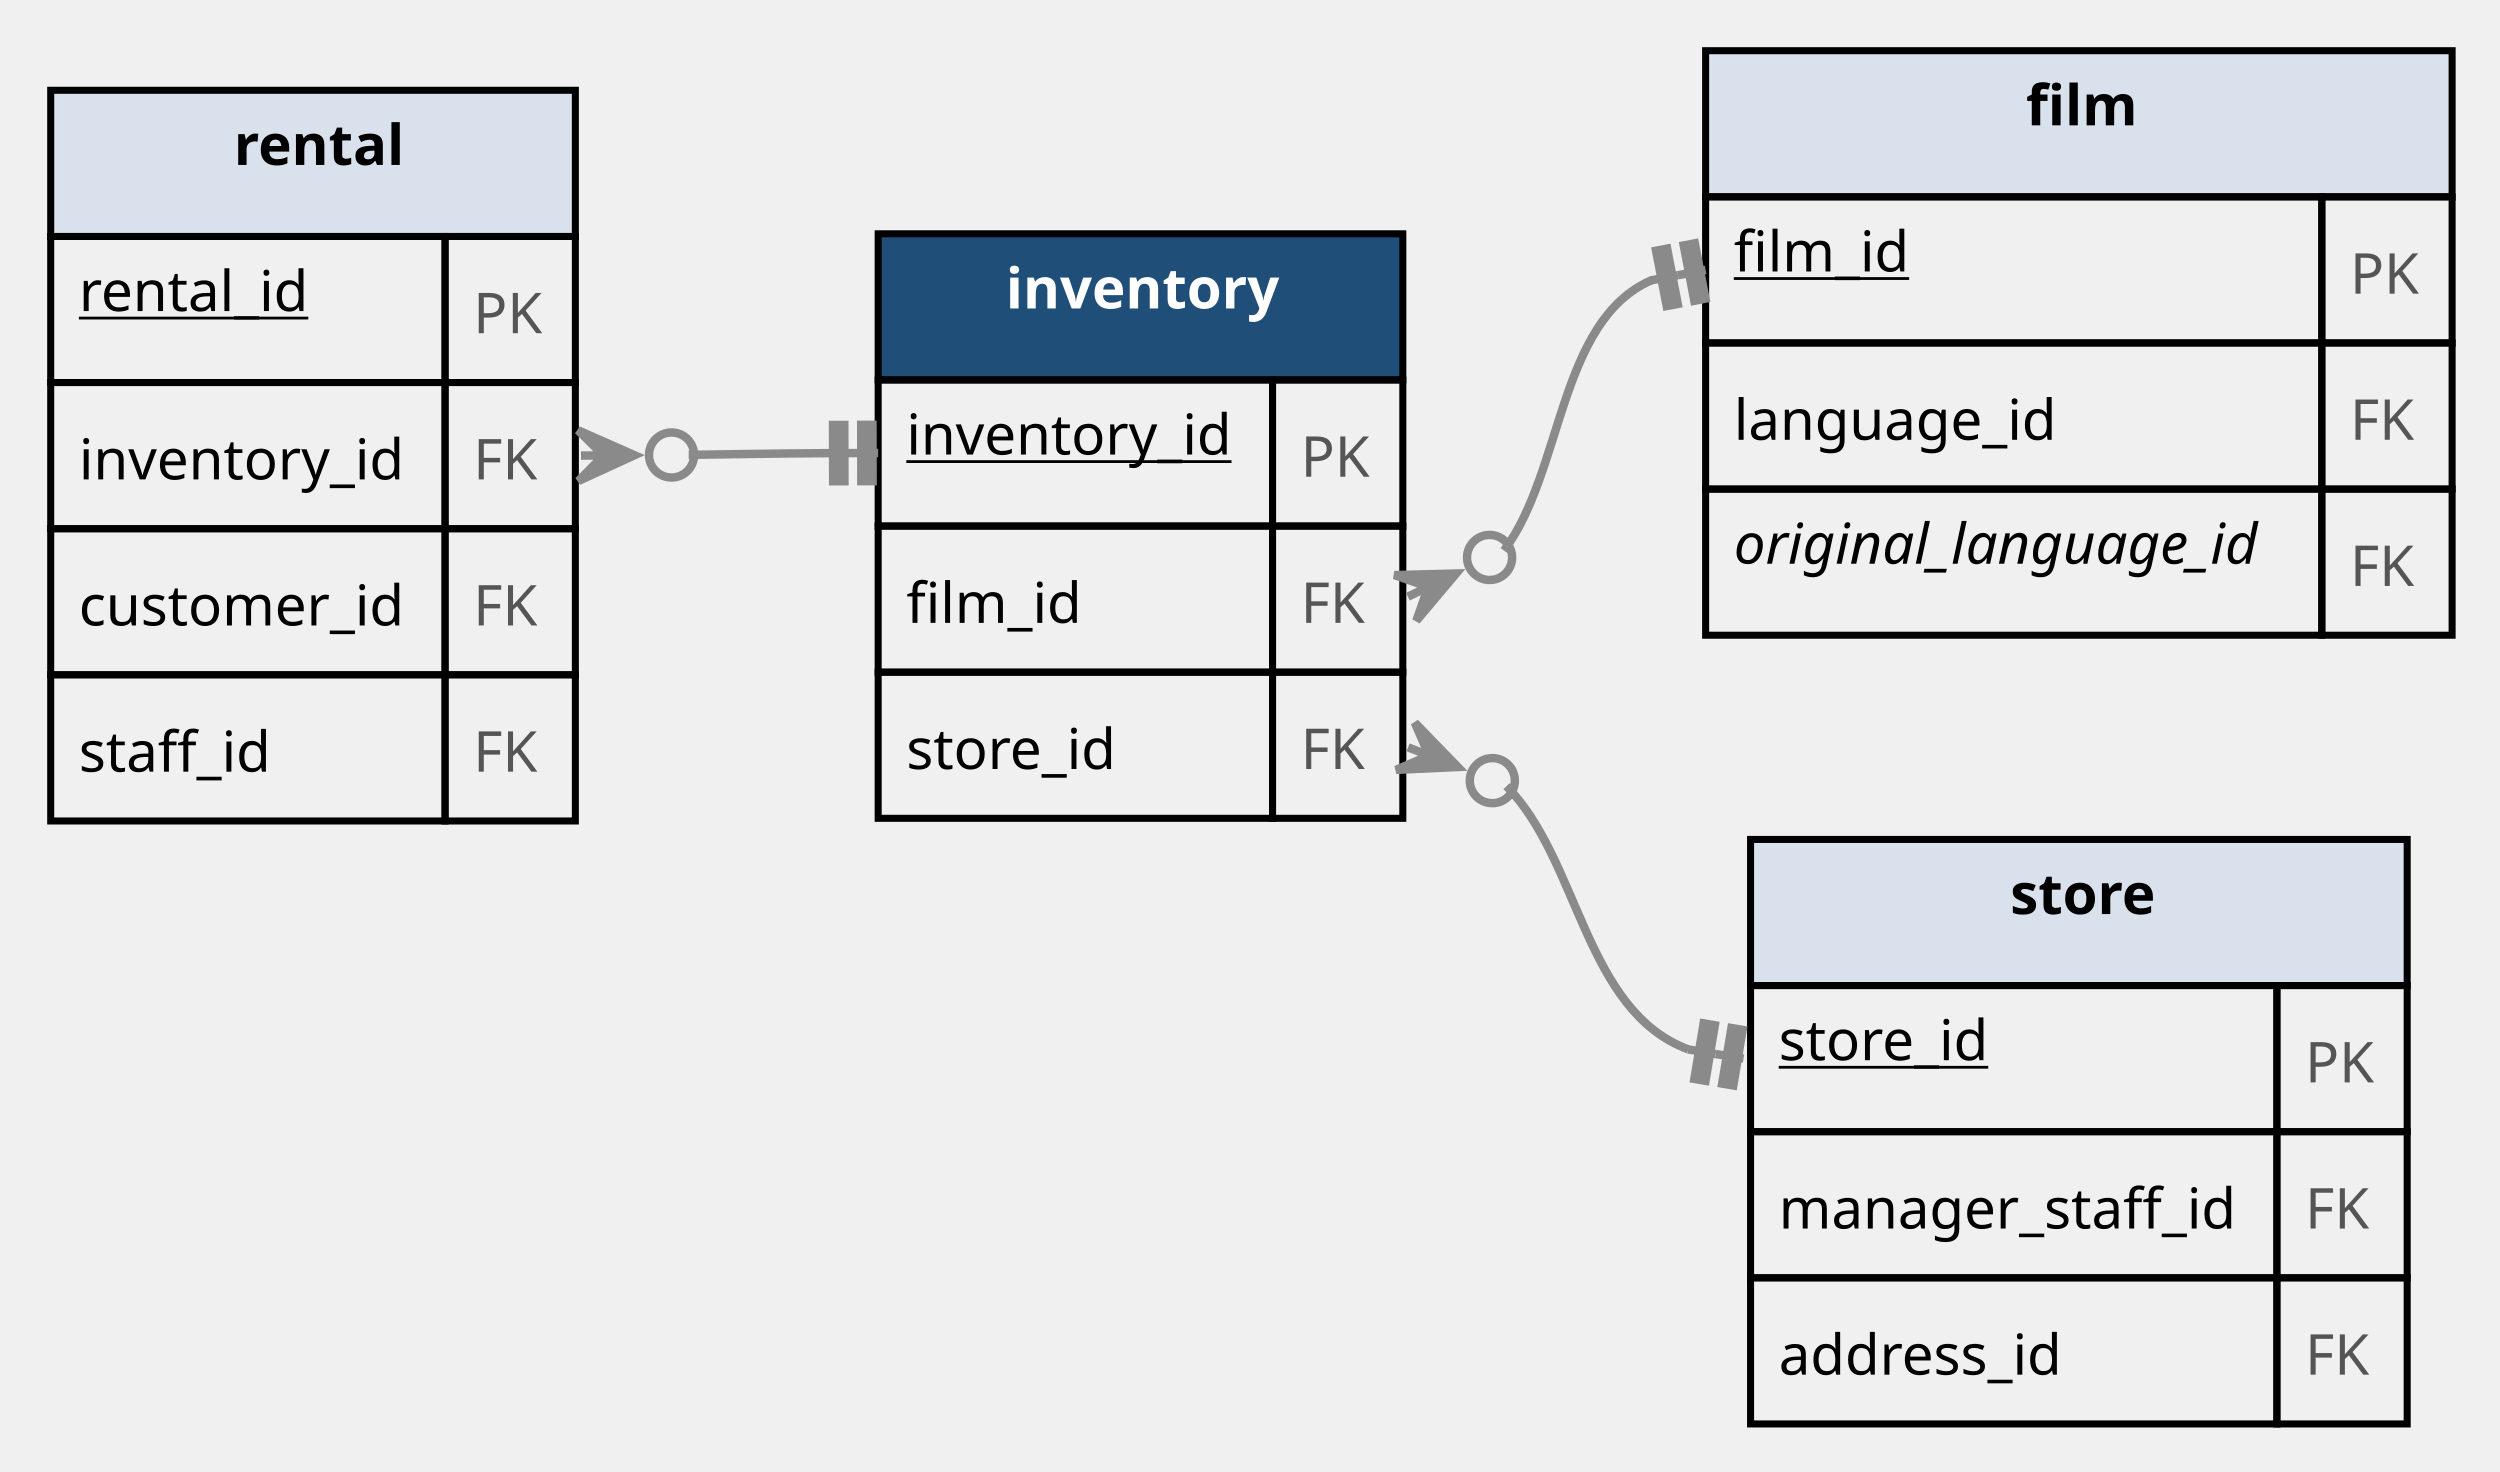
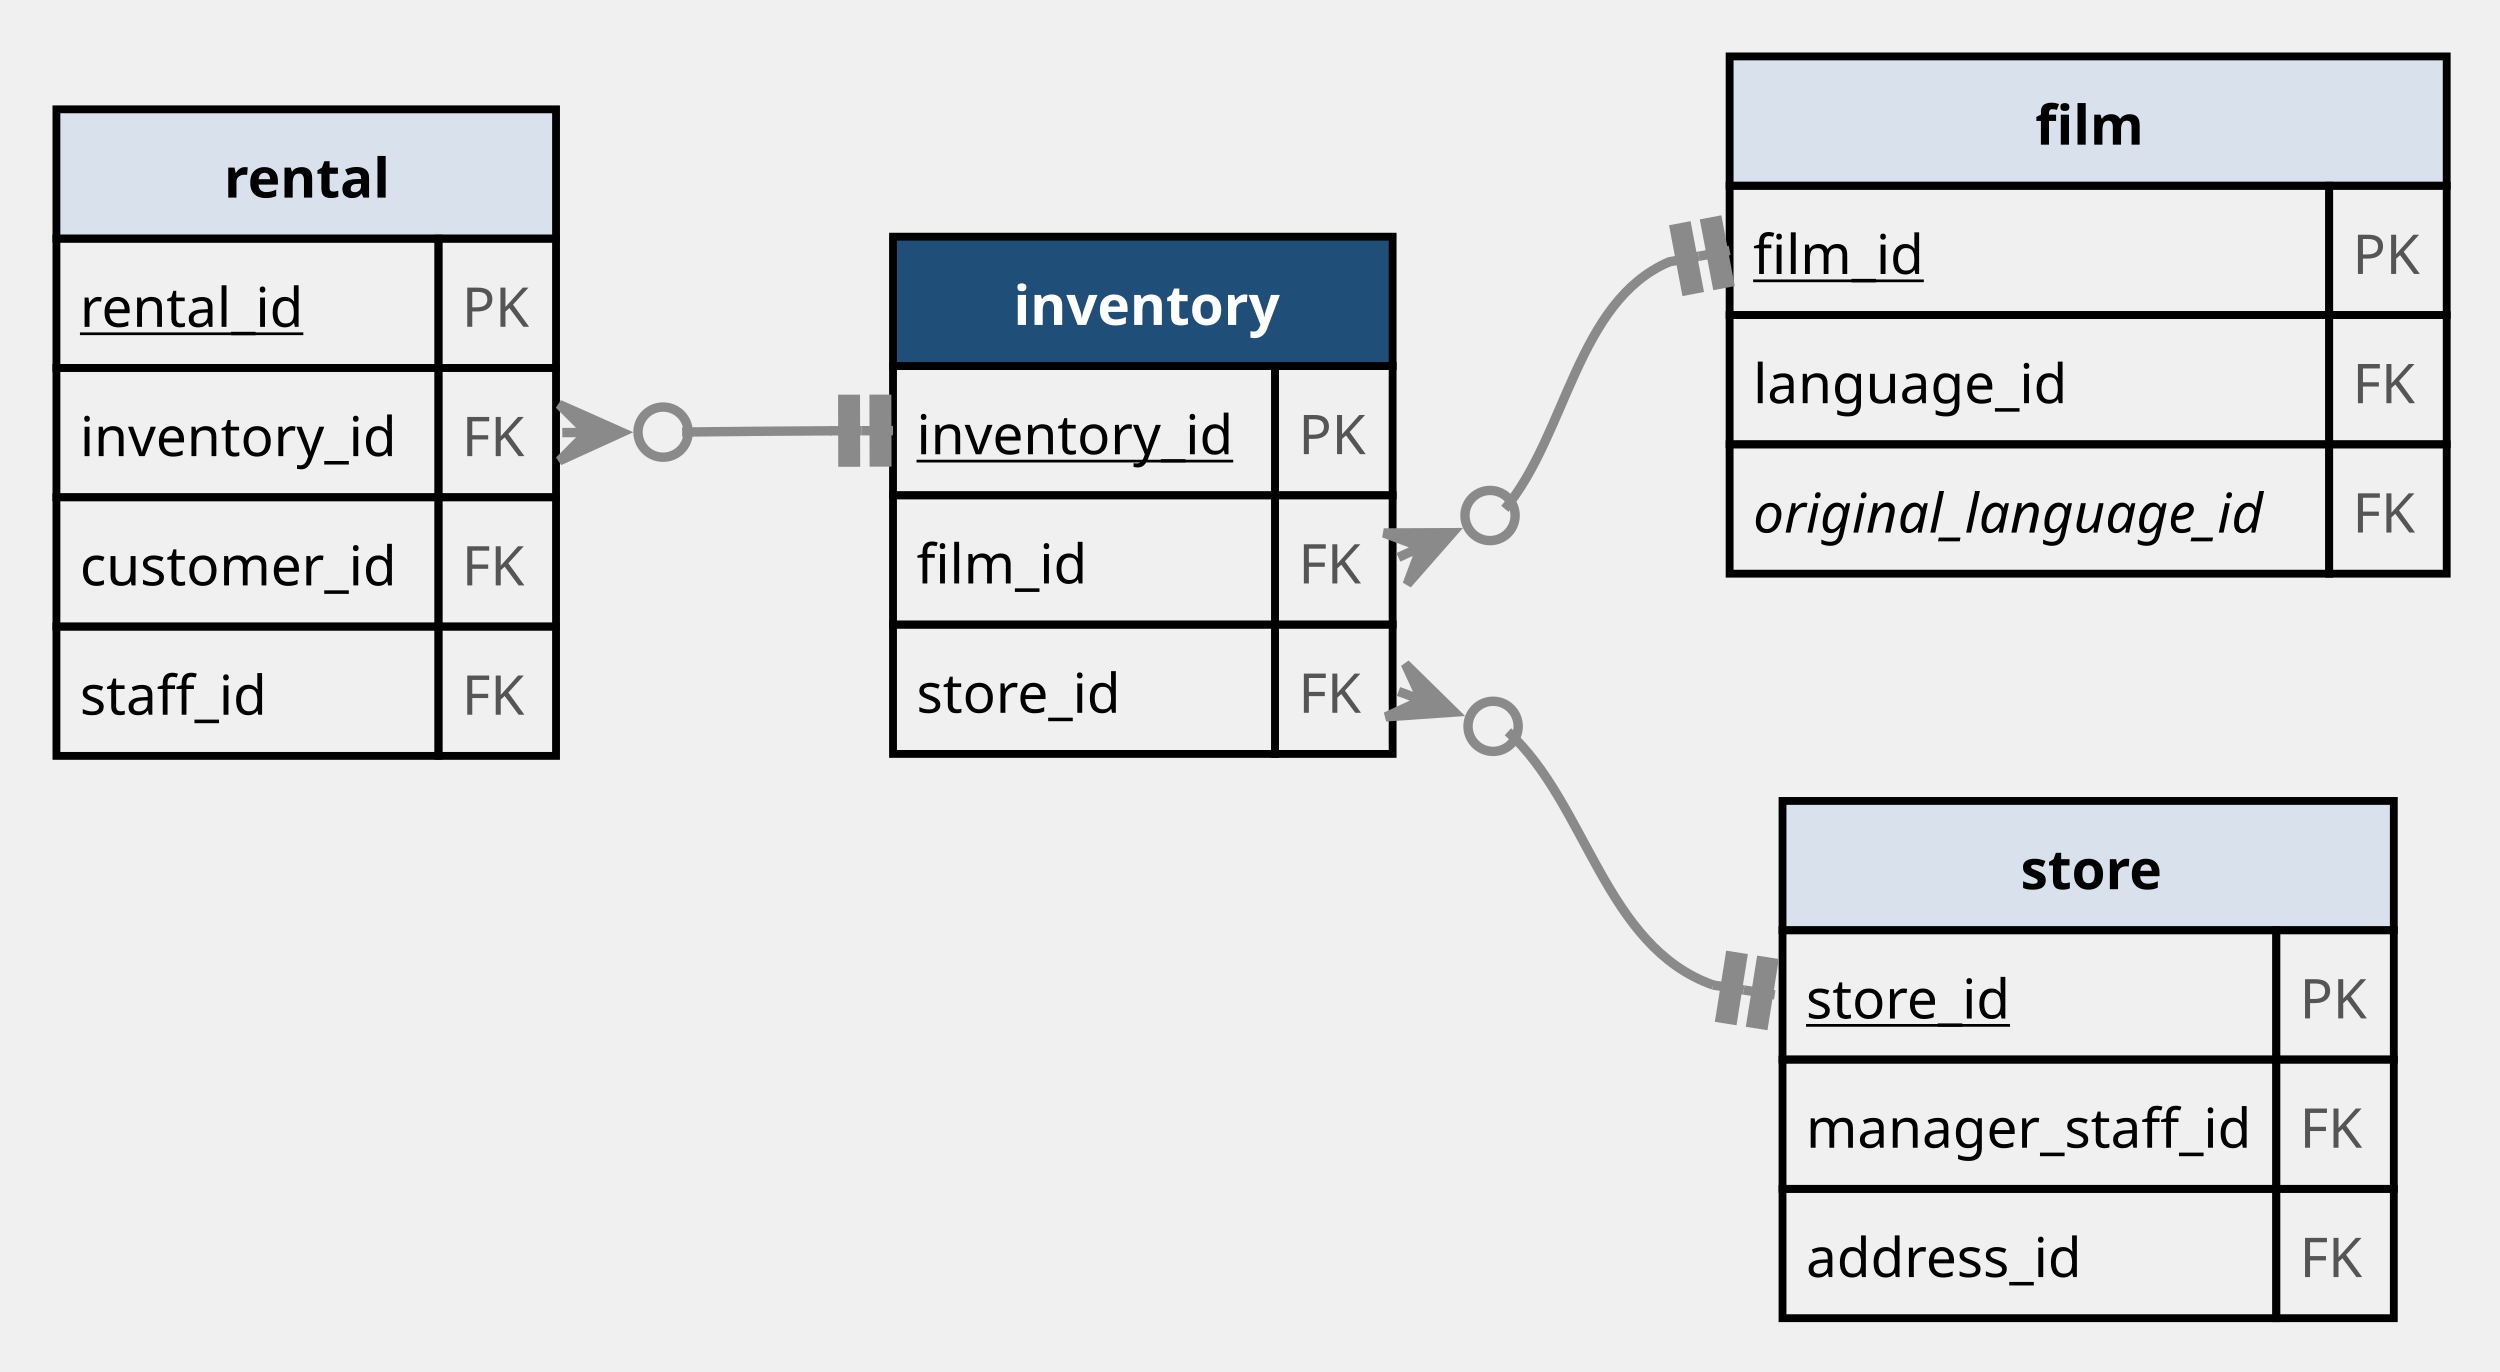
- <svg xmlns="http://www.w3.org/2000/svg" width="355pt" height="209pt" viewBox="0.00 0.00 355.00 209.00">
-   <g id="graph0" class="graph" transform="scale(1 1) rotate(0) translate(7.2 202.2)">
+ <svg xmlns="http://www.w3.org/2000/svg" width="319pt" height="175pt" viewBox="0.00 0.00 319.00 175.00">
+   <g id="graph0" class="graph" transform="scale(1 1) rotate(0) translate(7.2 168.2)">
    <g id="node1" class="node">
-       <polygon fill="#1f4e79" stroke="none" points="117.5,-148.25 117.5,-169 192,-169 192,-148.25 117.5,-148.25" />
-       <polygon fill="none" stroke="#000000" points="117.5,-148.25 117.5,-169 192,-169 192,-148.25 117.5,-148.25" />
-       <text xml:space="preserve" text-anchor="start" x="135.62" y="-158.4" font-family="Noto Sans KR" font-weight="bold" font-size="8.00" fill="#ffffff">inventory</text>
-       <polygon fill="none" stroke="#000000" points="117.5,-127.5 117.5,-148.25 173.5,-148.25 173.5,-127.5 117.5,-127.5" />
-       <text xml:space="preserve" text-anchor="start" x="121.5" y="-137.65" font-family="Noto Sans KR" text-decoration="underline" font-size="8.00">inventory_id</text>
-       <polygon fill="none" stroke="#000000" points="173.5,-127.5 173.5,-148.25 192,-148.25 192,-127.5 173.5,-127.5" />
-       <text xml:space="preserve" text-anchor="start" x="177.5" y="-134.5" font-family="Noto Sans KR" font-size="8.00" fill="#555555">PK</text>
-       <polygon fill="none" stroke="#000000" points="117.5,-106.75 117.5,-127.5 173.5,-127.5 173.5,-106.75 117.5,-106.75" />
-       <text xml:space="preserve" text-anchor="start" x="121.5" y="-113.75" font-family="Noto Sans KR" font-size="8.00">film_id</text>
-       <polygon fill="none" stroke="#000000" points="173.5,-106.75 173.5,-127.5 192,-127.5 192,-106.75 173.5,-106.75" />
-       <text xml:space="preserve" text-anchor="start" x="177.5" y="-113.75" font-family="Noto Sans KR" font-size="8.00" fill="#555555">FK</text>
-       <polygon fill="none" stroke="#000000" points="117.5,-86 117.5,-106.75 173.5,-106.75 173.5,-86 117.5,-86" />
-       <text xml:space="preserve" text-anchor="start" x="121.5" y="-93" font-family="Noto Sans KR" font-size="8.00">store_id</text>
-       <polygon fill="none" stroke="#000000" points="173.5,-86 173.5,-106.75 192,-106.75 192,-86 173.5,-86" />
-       <text xml:space="preserve" text-anchor="start" x="177.5" y="-93" font-family="Noto Sans KR" font-size="8.00" fill="#555555">FK</text>
+       <polygon fill="#1f4e79" stroke="none" points="106.75,-121.5 106.75,-138 170.5,-138 170.5,-121.5 106.75,-121.5" />
+       <polygon fill="none" stroke="#000000" points="106.75,-121.5 106.75,-138 170.5,-138 170.5,-121.5 106.75,-121.5" />
+       <text xml:space="preserve" text-anchor="start" x="122.12" y="-126.74" font-family="Noto Sans KR" font-weight="bold" font-size="7.00" fill="#ffffff">inventory</text>
+       <polygon fill="none" stroke="#000000" points="106.75,-105 106.75,-121.5 155.5,-121.5 155.5,-105 106.75,-105" />
+       <text xml:space="preserve" text-anchor="start" x="109.75" y="-110.24" font-family="Noto Sans KR" text-decoration="underline" font-size="7.00">inventory_id</text>
+       <polygon fill="none" stroke="#000000" points="155.5,-105 155.5,-121.5 170.5,-121.5 170.5,-105 155.5,-105" />
+       <text xml:space="preserve" text-anchor="start" x="158.5" y="-110.25" font-family="Noto Sans KR" font-size="7.00" fill="#555555">PK</text>
+       <polygon fill="none" stroke="#000000" points="106.75,-88.5 106.75,-105 155.5,-105 155.5,-88.5 106.75,-88.5" />
+       <text xml:space="preserve" text-anchor="start" x="109.75" y="-93.75" font-family="Noto Sans KR" font-size="7.00">film_id</text>
+       <polygon fill="none" stroke="#000000" points="155.5,-88.5 155.5,-105 170.5,-105 170.5,-88.5 155.5,-88.5" />
+       <text xml:space="preserve" text-anchor="start" x="158.5" y="-93.75" font-family="Noto Sans KR" font-size="7.00" fill="#555555">FK</text>
+       <polygon fill="none" stroke="#000000" points="106.75,-72 106.75,-88.5 155.5,-88.5 155.5,-72 106.75,-72" />
+       <text xml:space="preserve" text-anchor="start" x="109.75" y="-77.25" font-family="Noto Sans KR" font-size="7.00">store_id</text>
+       <polygon fill="none" stroke="#000000" points="155.5,-72 155.5,-88.5 170.5,-88.5 170.5,-72 155.5,-72" />
+       <text xml:space="preserve" text-anchor="start" x="158.5" y="-77.25" font-family="Noto Sans KR" font-size="7.00" fill="#555555">FK</text>
    </g>
    <g id="node2" class="node">
-       <polygon fill="#d9e2ec" stroke="none" points="235,-174.25 235,-195 341,-195 341,-174.25 235,-174.25" />
-       <polygon fill="none" stroke="#000000" points="235,-174.25 235,-195 341,-195 341,-174.25 235,-174.25" />
-       <text xml:space="preserve" text-anchor="start" x="280.5" y="-184.4" font-family="Noto Sans KR" font-weight="bold" font-size="8.00" fill="#000000">film</text>
-       <polygon fill="none" stroke="#000000" points="235,-153.5 235,-174.25 322.5,-174.25 322.5,-153.5 235,-153.5" />
-       <text xml:space="preserve" text-anchor="start" x="239" y="-163.65" font-family="Noto Sans KR" text-decoration="underline" font-size="8.00">film_id</text>
-       <polygon fill="none" stroke="#000000" points="322.5,-153.5 322.5,-174.25 341,-174.25 341,-153.5 322.5,-153.5" />
-       <text xml:space="preserve" text-anchor="start" x="326.5" y="-160.5" font-family="Noto Sans KR" font-size="8.00" fill="#555555">PK</text>
-       <polygon fill="none" stroke="#000000" points="235,-132.75 235,-153.5 322.5,-153.5 322.5,-132.75 235,-132.75" />
-       <text xml:space="preserve" text-anchor="start" x="239" y="-139.75" font-family="Noto Sans KR" font-size="8.00">language_id</text>
-       <polygon fill="none" stroke="#000000" points="322.5,-132.75 322.5,-153.5 341,-153.5 341,-132.75 322.5,-132.75" />
-       <text xml:space="preserve" text-anchor="start" x="326.5" y="-139.75" font-family="Noto Sans KR" font-size="8.00" fill="#555555">FK</text>
-       <polygon fill="none" stroke="#000000" points="235,-112 235,-132.75 322.5,-132.75 322.5,-112 235,-112" />
-       <text xml:space="preserve" text-anchor="start" x="239" y="-122.15" font-family="Noto Sans KR" font-style="italic" font-size="8.00">original_language_id</text>
-       <polygon fill="none" stroke="#000000" points="322.5,-112 322.5,-132.75 341,-132.75 341,-112 322.5,-112" />
-       <text xml:space="preserve" text-anchor="start" x="326.5" y="-119" font-family="Noto Sans KR" font-size="8.00" fill="#555555">FK</text>
+       <polygon fill="#d9e2ec" stroke="none" points="213.5,-144.5 213.5,-161 305,-161 305,-144.5 213.5,-144.5" />
+       <polygon fill="none" stroke="#000000" points="213.5,-144.5 213.5,-161 305,-161 305,-144.5 213.5,-144.5" />
+       <text xml:space="preserve" text-anchor="start" x="252.5" y="-149.74" font-family="Noto Sans KR" font-weight="bold" font-size="7.00" fill="#000000">film</text>
+       <polygon fill="none" stroke="#000000" points="213.5,-128 213.5,-144.5 290,-144.5 290,-128 213.5,-128" />
+       <text xml:space="preserve" text-anchor="start" x="216.5" y="-133.24" font-family="Noto Sans KR" text-decoration="underline" font-size="7.00">film_id</text>
+       <polygon fill="none" stroke="#000000" points="290,-128 290,-144.5 305,-144.5 305,-128 290,-128" />
+       <text xml:space="preserve" text-anchor="start" x="293" y="-133.25" font-family="Noto Sans KR" font-size="7.00" fill="#555555">PK</text>
+       <polygon fill="none" stroke="#000000" points="213.5,-111.5 213.5,-128 290,-128 290,-111.5 213.5,-111.5" />
+       <text xml:space="preserve" text-anchor="start" x="216.5" y="-116.75" font-family="Noto Sans KR" font-size="7.00">language_id</text>
+       <polygon fill="none" stroke="#000000" points="290,-111.5 290,-128 305,-128 305,-111.5 290,-111.5" />
+       <text xml:space="preserve" text-anchor="start" x="293" y="-116.75" font-family="Noto Sans KR" font-size="7.00" fill="#555555">FK</text>
+       <polygon fill="none" stroke="#000000" points="213.5,-95 213.5,-111.5 290,-111.5 290,-95 213.5,-95" />
+       <text xml:space="preserve" text-anchor="start" x="216.5" y="-100.24" font-family="Noto Sans KR" font-style="italic" font-size="7.00">original_language_id</text>
+       <polygon fill="none" stroke="#000000" points="290,-95 290,-111.5 305,-111.5 305,-95 290,-95" />
+       <text xml:space="preserve" text-anchor="start" x="293" y="-100.25" font-family="Noto Sans KR" font-size="7.00" fill="#555555">FK</text>
    </g>
    <g id="edge1" class="edge">
-       <path fill="none" stroke="#8a8a8a" stroke-width="1.2" d="M206.36,-124.02C214.78,-135.2 214.08,-156.6 227.29,-162.4" />
-       <polygon fill="#8a8a8a" stroke="#8a8a8a" stroke-width="1.2" points="199.57,-120.76 193.92,-114.05 195.61,-118.86 192.72,-117.47 192.72,-117.47 192.72,-117.47 195.61,-118.86 190.8,-120.54 199.57,-120.76" />
-       <ellipse fill="none" stroke="#8a8a8a" stroke-width="1.2" cx="204.32" cy="-123.04" rx="3.2" ry="3.2" />
-       <polygon fill="#8a8a8a" stroke="#8a8a8a" stroke-width="1.2" points="234.97,-159.8 233.46,-167.65 231.89,-167.35 233.4,-159.49 234.97,-159.8" />
-       <polyline fill="none" stroke="#8a8a8a" stroke-width="1.2" points="235,-163.88 231.07,-163.12" />
-       <polygon fill="#8a8a8a" stroke="#8a8a8a" stroke-width="1.2" points="231.04,-159.04 229.53,-166.9 227.96,-166.6 229.47,-158.74 231.04,-159.04" />
-       <polyline fill="none" stroke="#8a8a8a" stroke-width="1.2" points="231.07,-163.12 227.14,-162.37" />
+       <path fill="none" stroke="#8a8a8a" stroke-width="1.2" d="M184.82,-103.27C192.71,-112.74 193.99,-129.71 205.77,-134.78" />
+       <polygon fill="#8a8a8a" stroke="#8a8a8a" stroke-width="1.2" points="178.15,-100.23 172.36,-93.64 174.14,-98.41 171.23,-97.08 171.23,-97.08 171.23,-97.08 174.14,-98.41 169.37,-100.19 178.15,-100.23" />
+       <ellipse fill="none" stroke="#8a8a8a" stroke-width="1.2" cx="182.93" cy="-102.42" rx="3.2" ry="3.2" />
+       <polygon fill="#8a8a8a" stroke="#8a8a8a" stroke-width="1.2" points="213.46,-132.17 211.97,-140.03 210.39,-139.73 211.89,-131.87 213.46,-132.17" />
+       <polyline fill="none" stroke="#8a8a8a" stroke-width="1.2" points="213.5,-136.25 209.57,-135.5" />
+       <polygon fill="#8a8a8a" stroke="#8a8a8a" stroke-width="1.2" points="209.53,-131.42 208.04,-139.28 206.47,-138.98 207.96,-131.12 209.53,-131.42" />
+       <polyline fill="none" stroke="#8a8a8a" stroke-width="1.2" points="209.57,-135.5 205.64,-134.76" />
    </g>
    <g id="node3" class="node">
-       <polygon fill="#d9e2ec" stroke="none" points="241.38,-62.25 241.38,-83 334.62,-83 334.62,-62.25 241.38,-62.25" />
-       <polygon fill="none" stroke="#000000" points="241.38,-62.25 241.38,-83 334.62,-83 334.62,-62.25 241.38,-62.25" />
-       <text xml:space="preserve" text-anchor="start" x="278.25" y="-72.4" font-family="Noto Sans KR" font-weight="bold" font-size="8.00" fill="#000000">store</text>
-       <polygon fill="none" stroke="#000000" points="241.38,-41.5 241.38,-62.25 316.12,-62.25 316.12,-41.5 241.38,-41.5" />
-       <text xml:space="preserve" text-anchor="start" x="245.38" y="-51.65" font-family="Noto Sans KR" text-decoration="underline" font-size="8.00">store_id</text>
-       <polygon fill="none" stroke="#000000" points="316.12,-41.5 316.12,-62.25 334.62,-62.25 334.62,-41.5 316.12,-41.5" />
-       <text xml:space="preserve" text-anchor="start" x="320.12" y="-48.5" font-family="Noto Sans KR" font-size="8.00" fill="#555555">PK</text>
-       <polygon fill="none" stroke="#000000" points="241.38,-20.75 241.38,-41.5 316.12,-41.5 316.12,-20.75 241.38,-20.75" />
-       <text xml:space="preserve" text-anchor="start" x="245.38" y="-27.75" font-family="Noto Sans KR" font-size="8.00">manager_staff_id</text>
-       <polygon fill="none" stroke="#000000" points="316.12,-20.75 316.12,-41.5 334.62,-41.5 334.62,-20.75 316.12,-20.75" />
-       <text xml:space="preserve" text-anchor="start" x="320.12" y="-27.75" font-family="Noto Sans KR" font-size="8.00" fill="#555555">FK</text>
-       <polygon fill="none" stroke="#000000" points="241.38,0 241.38,-20.75 316.12,-20.75 316.12,0 241.38,0" />
-       <text xml:space="preserve" text-anchor="start" x="245.38" y="-7" font-family="Noto Sans KR" font-size="8.00">address_id</text>
-       <polygon fill="none" stroke="#000000" points="316.12,0 316.12,-20.75 334.62,-20.75 334.62,0 316.12,0" />
-       <text xml:space="preserve" text-anchor="start" x="320.12" y="-7" font-family="Noto Sans KR" font-size="8.00" fill="#555555">FK</text>
+       <polygon fill="#d9e2ec" stroke="none" points="220.25,-49.5 220.25,-66 298.25,-66 298.25,-49.5 220.25,-49.5" />
+       <polygon fill="none" stroke="#000000" points="220.25,-49.5 220.25,-66 298.25,-66 298.25,-49.5 220.25,-49.5" />
+       <text xml:space="preserve" text-anchor="start" x="250.62" y="-54.74" font-family="Noto Sans KR" font-weight="bold" font-size="7.00" fill="#000000">store</text>
+       <polygon fill="none" stroke="#000000" points="220.25,-33 220.25,-49.5 283.25,-49.5 283.25,-33 220.25,-33" />
+       <text xml:space="preserve" text-anchor="start" x="223.25" y="-38.24" font-family="Noto Sans KR" text-decoration="underline" font-size="7.00">store_id</text>
+       <polygon fill="none" stroke="#000000" points="283.25,-33 283.25,-49.5 298.25,-49.5 298.25,-33 283.25,-33" />
+       <text xml:space="preserve" text-anchor="start" x="286.25" y="-38.25" font-family="Noto Sans KR" font-size="7.00" fill="#555555">PK</text>
+       <polygon fill="none" stroke="#000000" points="220.25,-16.5 220.25,-33 283.25,-33 283.25,-16.5 220.25,-16.5" />
+       <text xml:space="preserve" text-anchor="start" x="223.25" y="-21.75" font-family="Noto Sans KR" font-size="7.00">manager_staff_id</text>
+       <polygon fill="none" stroke="#000000" points="283.25,-16.5 283.25,-33 298.25,-33 298.25,-16.5 283.25,-16.5" />
+       <text xml:space="preserve" text-anchor="start" x="286.25" y="-21.75" font-family="Noto Sans KR" font-size="7.00" fill="#555555">FK</text>
+       <polygon fill="none" stroke="#000000" points="220.25,0 220.25,-16.5 283.25,-16.5 283.25,0 220.25,0" />
+       <text xml:space="preserve" text-anchor="start" x="223.25" y="-5.25" font-family="Noto Sans KR" font-size="7.00">address_id</text>
+       <polygon fill="none" stroke="#000000" points="283.25,0 283.25,-16.5 298.25,-16.5 298.25,0 283.25,0" />
+       <text xml:space="preserve" text-anchor="start" x="286.25" y="-5.25" font-family="Noto Sans KR" font-size="7.00" fill="#555555">FK</text>
    </g>
    <g id="edge2" class="edge">
-       <path fill="none" stroke="#8a8a8a" stroke-width="1.2" d="M206.72,-90.56C217.09,-80.1 217.79,-58.69 232.53,-53.19" />
-       <polygon fill="#8a8a8a" stroke="#8a8a8a" stroke-width="1.2" points="199.81,-93.29 191.05,-92.88 195.72,-94.91 192.75,-96.08 192.75,-96.08 192.75,-96.08 195.72,-94.91 193.7,-99.58 199.81,-93.29" />
-       <ellipse fill="none" stroke="#8a8a8a" stroke-width="1.2" cx="204.71" cy="-91.35" rx="3.2" ry="3.2" />
-       <polygon fill="#8a8a8a" stroke="#8a8a8a" stroke-width="1.2" points="238.93,-48.06 240.25,-55.95 238.67,-56.22 237.35,-48.33 238.93,-48.06" />
-       <polyline fill="none" stroke="#8a8a8a" stroke-width="1.2" points="240.38,-51.88 236.43,-52.53" />
-       <polygon fill="#8a8a8a" stroke="#8a8a8a" stroke-width="1.2" points="234.98,-48.72 236.3,-56.61 234.72,-56.88 233.4,-48.99 234.98,-48.72" />
-       <polyline fill="none" stroke="#8a8a8a" stroke-width="1.2" points="236.43,-52.53 232.48,-53.19" />
+       <path fill="none" stroke="#8a8a8a" stroke-width="1.2" d="M185.21,-74.83C195.33,-65.62 197.51,-47.44 211.4,-42.51" />
+       <polygon fill="#8a8a8a" stroke="#8a8a8a" stroke-width="1.2" points="178.38,-77.34 169.63,-76.73 174.25,-78.87 171.25,-79.97 171.25,-79.97 171.25,-79.97 174.25,-78.87 172.12,-83.49 178.38,-77.34" />
+       <ellipse fill="none" stroke="#8a8a8a" stroke-width="1.2" cx="183.32" cy="-75.52" rx="3.2" ry="3.2" />
+       <polygon fill="#8a8a8a" stroke="#8a8a8a" stroke-width="1.2" points="217.83,-37.43 219.09,-45.33 217.51,-45.58 216.25,-37.68 217.83,-37.43" />
+       <polyline fill="none" stroke="#8a8a8a" stroke-width="1.2" points="219.25,-41.25 215.3,-41.88" />
+       <polygon fill="#8a8a8a" stroke="#8a8a8a" stroke-width="1.2" points="213.88,-38.06 215.14,-45.96 213.56,-46.21 212.3,-38.31 213.88,-38.06" />
+       <polyline fill="none" stroke="#8a8a8a" stroke-width="1.2" points="215.3,-41.88 211.35,-42.52" />
    </g>
    <g id="node4" class="node">
-       <polygon fill="#d9e2ec" stroke="none" points="0,-168.62 0,-189.38 74.5,-189.38 74.5,-168.62 0,-168.62" />
-       <polygon fill="none" stroke="#000000" points="0,-168.62 0,-189.38 74.5,-189.38 74.5,-168.62 0,-168.62" />
-       <text xml:space="preserve" text-anchor="start" x="26" y="-178.78" font-family="Noto Sans KR" font-weight="bold" font-size="8.00" fill="#000000">rental</text>
-       <polygon fill="none" stroke="#000000" points="0,-147.88 0,-168.62 56,-168.62 56,-147.88 0,-147.88" />
-       <text xml:space="preserve" text-anchor="start" x="4" y="-158.03" font-family="Noto Sans KR" text-decoration="underline" font-size="8.00">rental_id</text>
-       <polygon fill="none" stroke="#000000" points="56,-147.88 56,-168.62 74.5,-168.62 74.5,-147.88 56,-147.88" />
-       <text xml:space="preserve" text-anchor="start" x="60" y="-154.88" font-family="Noto Sans KR" font-size="8.00" fill="#555555">PK</text>
-       <polygon fill="none" stroke="#000000" points="0,-127.12 0,-147.88 56,-147.88 56,-127.12 0,-127.12" />
-       <text xml:space="preserve" text-anchor="start" x="4" y="-134.12" font-family="Noto Sans KR" font-size="8.00">inventory_id</text>
-       <polygon fill="none" stroke="#000000" points="56,-127.12 56,-147.88 74.5,-147.88 74.5,-127.12 56,-127.12" />
-       <text xml:space="preserve" text-anchor="start" x="60" y="-134.12" font-family="Noto Sans KR" font-size="8.00" fill="#555555">FK</text>
-       <polygon fill="none" stroke="#000000" points="0,-106.38 0,-127.12 56,-127.12 56,-106.38 0,-106.38" />
-       <text xml:space="preserve" text-anchor="start" x="4" y="-113.38" font-family="Noto Sans KR" font-size="8.00">customer_id</text>
-       <polygon fill="none" stroke="#000000" points="56,-106.38 56,-127.12 74.5,-127.12 74.5,-106.38 56,-106.38" />
-       <text xml:space="preserve" text-anchor="start" x="60" y="-113.38" font-family="Noto Sans KR" font-size="8.00" fill="#555555">FK</text>
-       <polygon fill="none" stroke="#000000" points="0,-85.62 0,-106.38 56,-106.38 56,-85.62 0,-85.62" />
-       <text xml:space="preserve" text-anchor="start" x="4" y="-92.62" font-family="Noto Sans KR" font-size="8.00">staff_id</text>
-       <polygon fill="none" stroke="#000000" points="56,-85.62 56,-106.38 74.5,-106.38 74.5,-85.62 56,-85.62" />
-       <text xml:space="preserve" text-anchor="start" x="60" y="-92.62" font-family="Noto Sans KR" font-size="8.00" fill="#555555">FK</text>
+       <polygon fill="#d9e2ec" stroke="none" points="0,-137.75 0,-154.25 63.75,-154.25 63.75,-137.75 0,-137.75" />
+       <polygon fill="none" stroke="#000000" points="0,-137.75 0,-154.25 63.75,-154.25 63.75,-137.75 0,-137.75" />
+       <text xml:space="preserve" text-anchor="start" x="21.38" y="-142.99" font-family="Noto Sans KR" font-weight="bold" font-size="7.00" fill="#000000">rental</text>
+       <polygon fill="none" stroke="#000000" points="0,-121.25 0,-137.75 48.75,-137.75 48.75,-121.25 0,-121.25" />
+       <text xml:space="preserve" text-anchor="start" x="3" y="-126.49" font-family="Noto Sans KR" text-decoration="underline" font-size="7.00">rental_id</text>
+       <polygon fill="none" stroke="#000000" points="48.75,-121.25 48.75,-137.75 63.75,-137.75 63.75,-121.25 48.75,-121.25" />
+       <text xml:space="preserve" text-anchor="start" x="51.75" y="-126.5" font-family="Noto Sans KR" font-size="7.00" fill="#555555">PK</text>
+       <polygon fill="none" stroke="#000000" points="0,-104.75 0,-121.25 48.75,-121.25 48.75,-104.75 0,-104.75" />
+       <text xml:space="preserve" text-anchor="start" x="3" y="-110" font-family="Noto Sans KR" font-size="7.00">inventory_id</text>
+       <polygon fill="none" stroke="#000000" points="48.75,-104.75 48.75,-121.25 63.75,-121.25 63.75,-104.75 48.75,-104.75" />
+       <text xml:space="preserve" text-anchor="start" x="51.75" y="-110" font-family="Noto Sans KR" font-size="7.00" fill="#555555">FK</text>
+       <polygon fill="none" stroke="#000000" points="0,-88.25 0,-104.75 48.75,-104.75 48.75,-88.25 0,-88.25" />
+       <text xml:space="preserve" text-anchor="start" x="3" y="-93.5" font-family="Noto Sans KR" font-size="7.00">customer_id</text>
+       <polygon fill="none" stroke="#000000" points="48.75,-88.25 48.75,-104.75 63.75,-104.75 63.75,-88.25 48.75,-88.25" />
+       <text xml:space="preserve" text-anchor="start" x="51.75" y="-93.5" font-family="Noto Sans KR" font-size="7.00" fill="#555555">FK</text>
+       <polygon fill="none" stroke="#000000" points="0,-71.75 0,-88.25 48.75,-88.25 48.75,-71.75 0,-71.75" />
+       <text xml:space="preserve" text-anchor="start" x="3" y="-77" font-family="Noto Sans KR" font-size="7.00">staff_id</text>
+       <polygon fill="none" stroke="#000000" points="48.75,-71.75 48.75,-88.25 63.75,-88.25 63.75,-71.75 48.75,-71.75" />
+       <text xml:space="preserve" text-anchor="start" x="51.75" y="-77" font-family="Noto Sans KR" font-size="7.00" fill="#555555">FK</text>
    </g>
    <g id="edge3" class="edge">
-       <path fill="none" stroke="#8a8a8a" stroke-width="1.2" d="M90.59,-137.61C96.83,-137.69 102.03,-137.8 109.68,-137.85" />
-       <polygon fill="#8a8a8a" stroke="#8a8a8a" stroke-width="1.2" points="82.9,-137.56 74.93,-133.9 78.5,-137.53 75.3,-137.51 75.3,-137.51 75.3,-137.51 78.5,-137.53 74.88,-141.1 82.9,-137.56" />
-       <ellipse fill="none" stroke="#8a8a8a" stroke-width="1.2" cx="88.16" cy="-137.59" rx="3.2" ry="3.2" />
-       <polygon fill="#8a8a8a" stroke="#8a8a8a" stroke-width="1.2" points="116.71,-133.87 116.69,-141.87 115.09,-141.87 115.11,-133.87 116.71,-133.87" />
-       <polyline fill="none" stroke="#8a8a8a" stroke-width="1.2" points="117.5,-137.88 113.5,-137.86" />
-       <polygon fill="#8a8a8a" stroke="#8a8a8a" stroke-width="1.2" points="112.71,-133.86 112.69,-141.86 111.09,-141.86 111.11,-133.86 112.71,-133.86" />
-       <polyline fill="none" stroke="#8a8a8a" stroke-width="1.2" points="113.5,-137.86 109.5,-137.85" />
+       <path fill="none" stroke="#8a8a8a" stroke-width="1.2" d="M79.84,-113.07C86.08,-113.13 91.28,-113.2 98.93,-113.23" />
+       <polygon fill="#8a8a8a" stroke="#8a8a8a" stroke-width="1.2" points="72.15,-113.04 64.17,-109.4 67.75,-113.02 64.55,-113 64.55,-113 64.55,-113 67.75,-113.02 64.14,-116.6 72.15,-113.04" />
+       <ellipse fill="none" stroke="#8a8a8a" stroke-width="1.2" cx="77.41" cy="-113.06" rx="3.2" ry="3.2" />
+       <polygon fill="#8a8a8a" stroke="#8a8a8a" stroke-width="1.2" points="105.96,-109.25 105.94,-117.25 104.34,-117.25 104.36,-109.25 105.96,-109.25" />
+       <polyline fill="none" stroke="#8a8a8a" stroke-width="1.2" points="106.75,-113.25 102.75,-113.24" />
+       <polygon fill="#8a8a8a" stroke="#8a8a8a" stroke-width="1.2" points="101.96,-109.24 101.94,-117.24 100.34,-117.24 100.36,-109.24 101.96,-109.24" />
+       <polyline fill="none" stroke="#8a8a8a" stroke-width="1.2" points="102.75,-113.24 98.75,-113.23" />
    </g>
  </g>
</svg>
